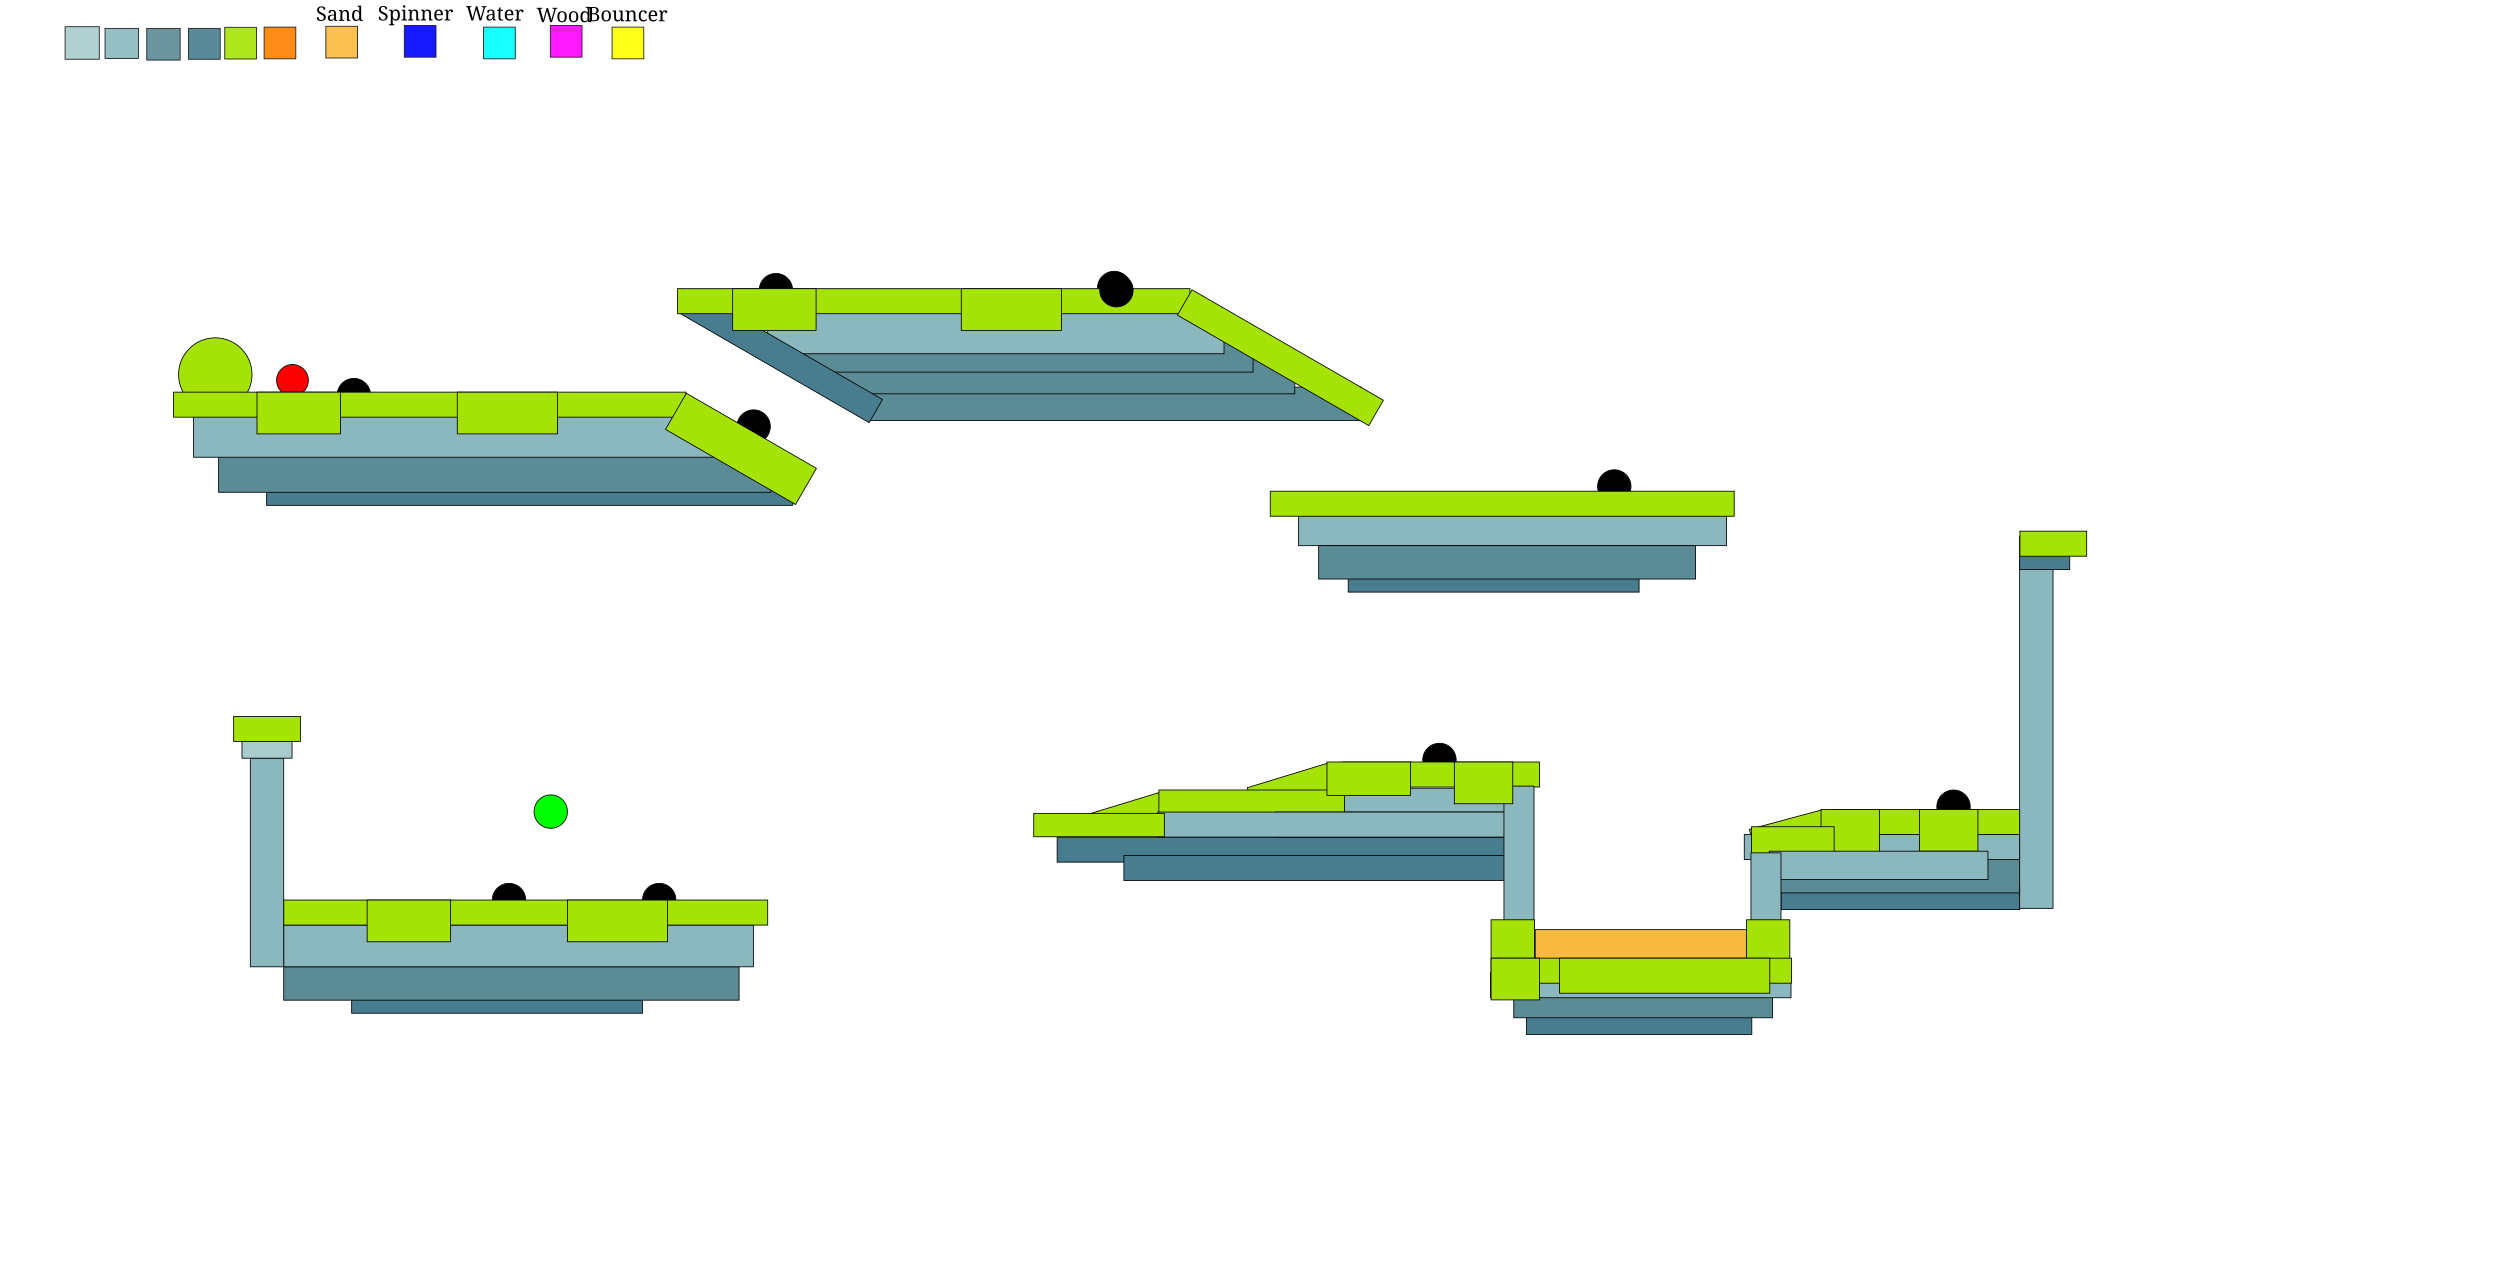
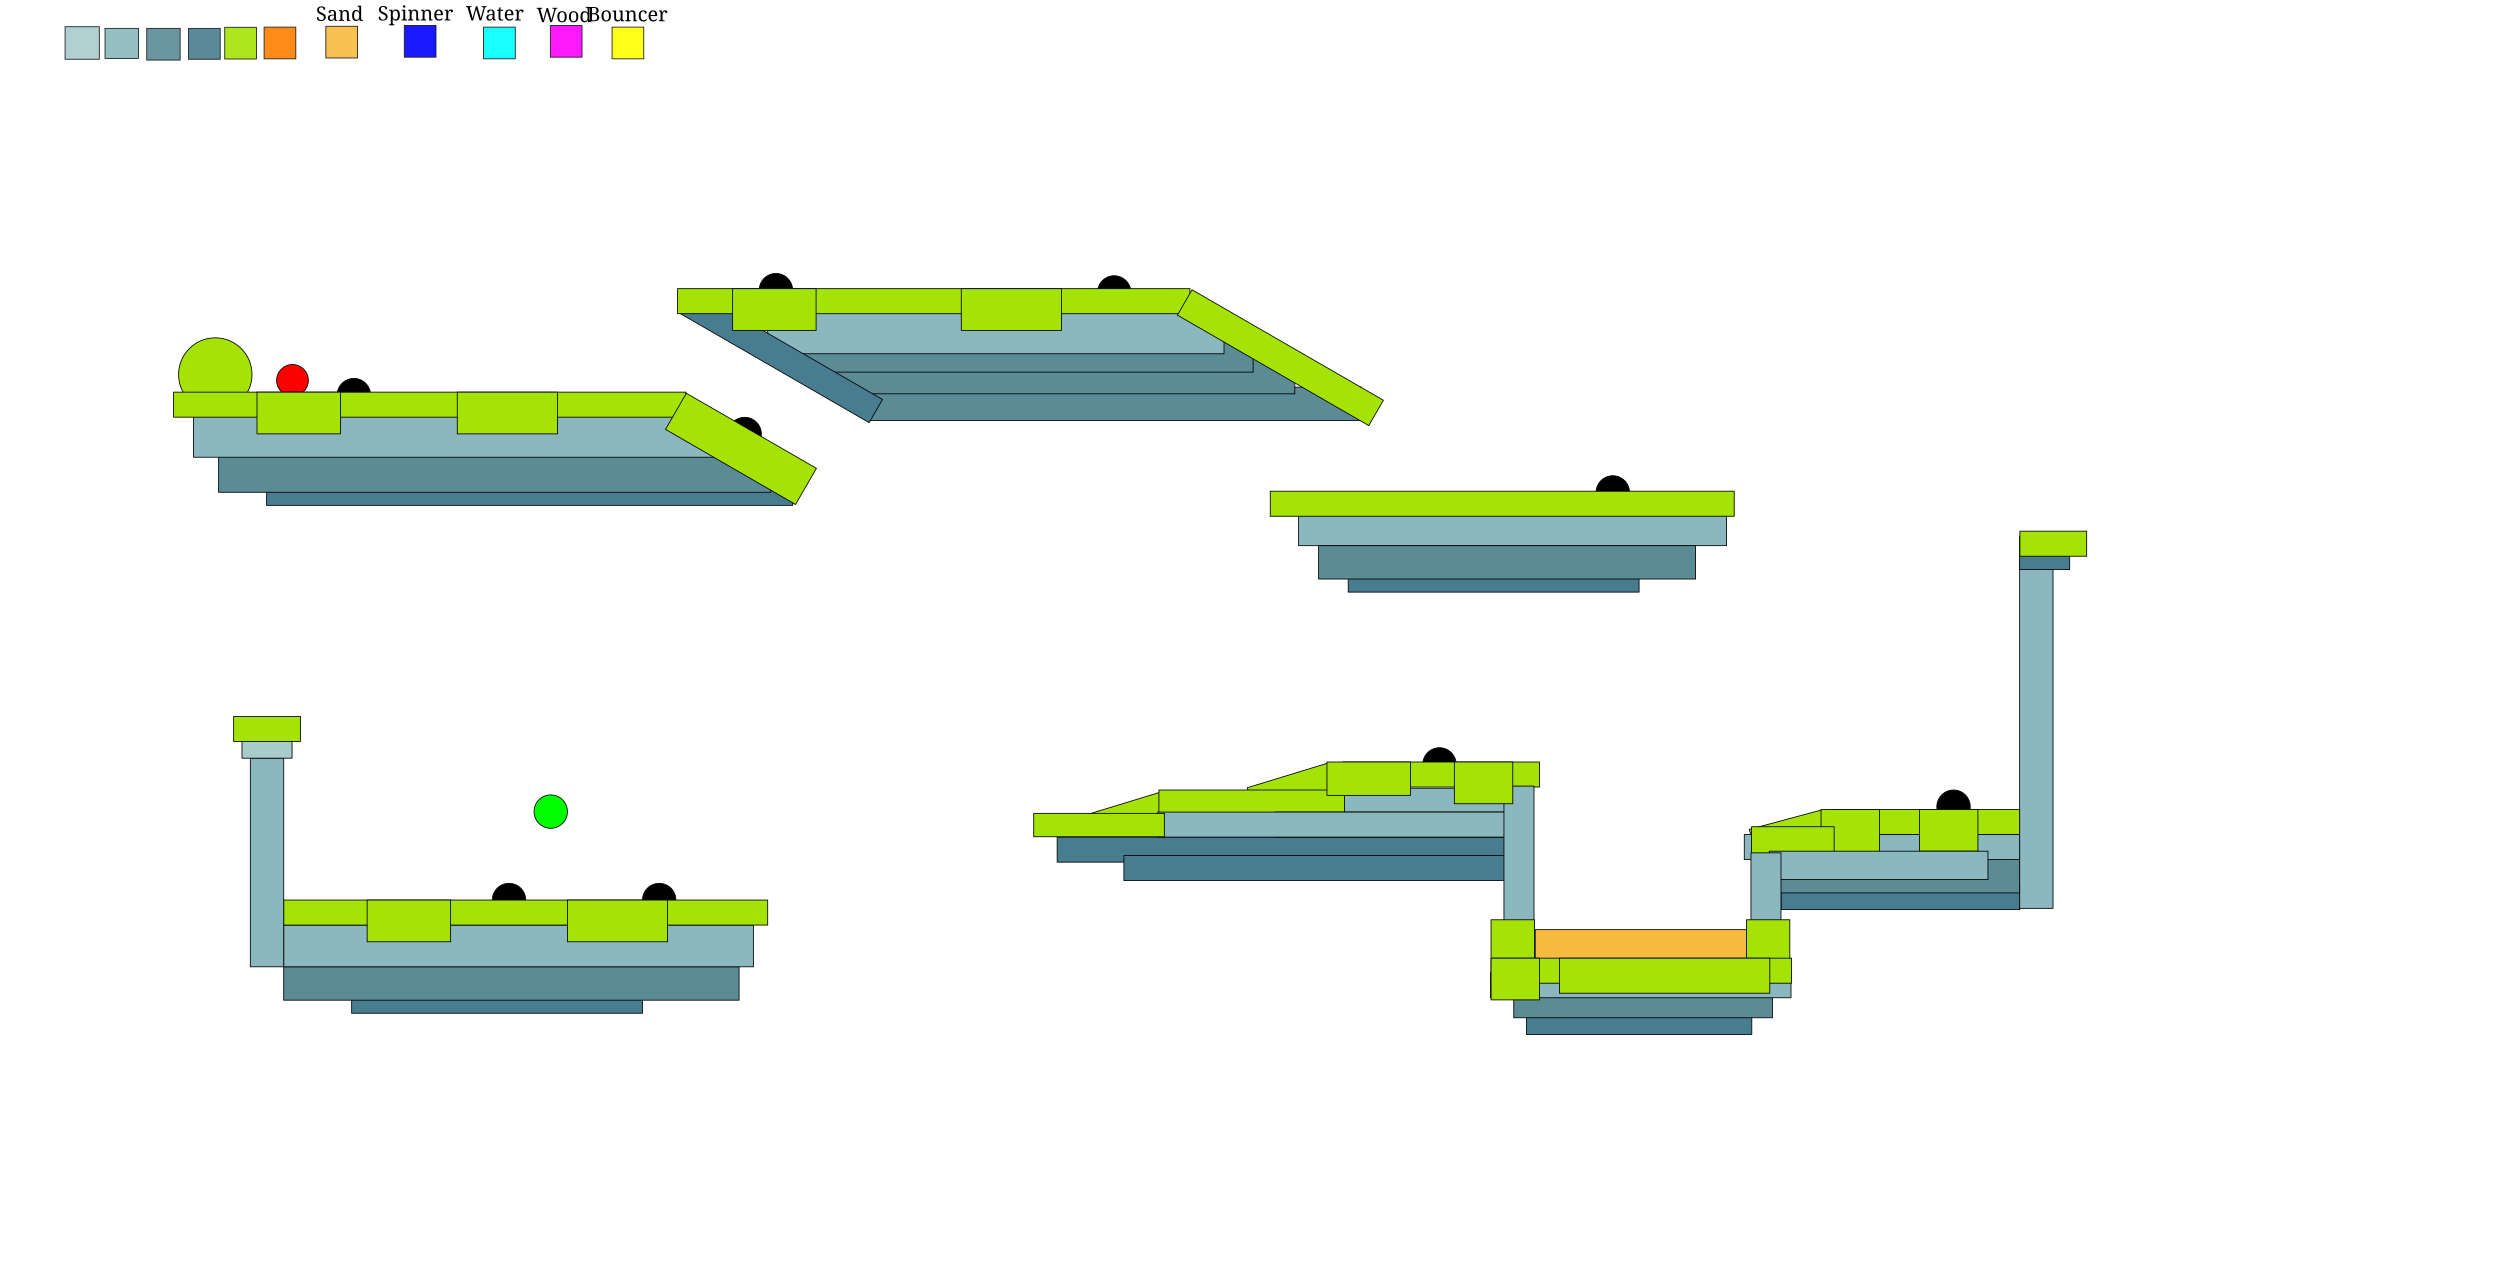
<svg xmlns="http://www.w3.org/2000/svg" width="2996" height="1529">
  <g class="layer">
-     <ellipse class="tree1" cx="1335.25" cy="345.11" fill="#000000" id="svg_33" rx="20" ry="20" stroke="#000" />
-     <ellipse class="grass1" cx="903.11" cy="511.18" fill="#000000" id="svg_17" rx="20" ry="20" stroke="#000" transform="matrix(1 0 0 1 0 0)" />
+     <ellipse class="tree2" cx="1335.25" cy="350.47" fill="#000000" id="svg_33" rx="20" ry="20" stroke="#000" transform="matrix(1 0 0 1 0 0)" />
+     <ellipse class="grass1" cx="892.4" cy="520.11" fill="#000000" id="svg_17" rx="20" ry="20" stroke="#000" transform="matrix(1 0 0 1 0 0)" />
    <rect fill="#5b8b95" height="40" id="svg_92" stroke="#000" width="589.71" x="1042" y="463.94" />
-     <ellipse class="grass2" cx="1934.57" cy="582.98" fill="#000000" id="svg_6" rx="20" ry="20" stroke="#000" />
+     <ellipse class="grass2" cx="1932.78" cy="590.12" fill="#000000" id="svg_6" rx="20" ry="20" stroke="#000" />
    <rect fill="#8bb8be" height="50" id="svg_85" stroke="#000" width="512.86" x="1556.26" y="603.92" />
    <rect fill="#487d8f" height="40" id="svg_83" stroke="#000" width="348.57" x="1615.69" y="669.58" />
    <rect fill="#5b8b95" height="40" id="svg_84" stroke="#000" width="451.71" x="1580.26" y="653.92" />
    <rect fill="#a5e306" height="30" id="svg_82" stroke="#000" width="556" x="1522.28" y="588.66" />
    <rect fill="#5b8b95" height="48" id="svg_76" stroke="#000" width="557.71" x="994" y="423.94" />
    <rect fill="#5b8b95" height="40" id="svg_69" stroke="#000" width="545.71" x="956" y="405.94" />
    <rect fill="#8bb8be" height="50" id="svg_70" stroke="#000" width="546.86" x="920" y="373.94" />
    <rect fill="#487d8f" height="32" id="svg_75" stroke="#000" transform="rotate(30 935.433 426.745)" width="263.55" x="803.66" y="410.75" />
    <ellipse class="grass1" cx="790" cy="1078.61" fill="#000000" id="svg_5" rx="20" ry="20" stroke="#000" transform="matrix(1 0 0 1 0 0)" />
    <ellipse class="tree1" cx="610" cy="1078.61" fill="#000000" id="svg_3" rx="20" ry="20" stroke="#000" />
    <rect fill="#487d8f" height="30" id="svg_34" stroke="#000" width="538" x="1266.89" y="1003.18" />
    <rect fill="#487d8f" height="30" id="svg_89" stroke="#000" width="464" x="1346.89" y="1025.18" />
    <rect fill="#487d8f" height="40" id="svg_24" stroke="#000" width="348.57" x="421.43" y="1174.26" />
    <rect fill="#5b8b95" height="40" id="svg_23" stroke="#000" width="545.71" x="340" y="1158.61" />
    <ellipse cx="660" cy="972.61" fill="#00ff00" id="svg_16" rx="20" ry="20" stroke="#000" />
    <rect fill="#8bb8be" height="50" id="svg_10" stroke="#000" width="562.86" x="340" y="1108.61" />
    <rect fill="#a5e306" height="30" id="svg_9" stroke="#000" width="580" x="340" y="1078.61" />
    <rect fill="#5b8b95" height="38" id="svg_11" opacity="0.9" stroke="#000" width="40" x="175.88" y="34" />
    <rect fill="#487d8f" height="37" id="svg_15" opacity="0.9" stroke="#000" width="38" x="225.88" y="34" />
    <rect fill="#8bb8be" height="250" id="svg_19" stroke="#000" width="40" x="300" y="908.61" />
    <rect fill="#8bb8be" height="418" id="svg_20" stroke="#000" width="40" x="2420.34" y="670.57" />
    <rect fill="#8bb8be" height="36" id="svg_21" opacity="0.9" stroke="#000" width="40" x="125.88" y="34" />
    <rect fill="#a5e306" height="38" id="svg_22" opacity="0.9" stroke="#000" width="38" x="269.32" y="32.71" />
    <rect fill="#a5e306" height="50" id="svg_35" stroke="#000" width="100" x="440" y="1078.61" />
    <rect fill="#a8cbcc" height="39" id="svg_1" opacity="0.9" stroke="#000" width="41" x="78" y="32" />
    <rect fill="#8bb8be" height="30" id="svg_12" stroke="#000" width="276.86" x="1560.03" y="944.61" />
    <rect fill="#a5e306" height="40" id="svg_86" stroke="#000" transform="rotate(-17 1548.67 948.416)" width="100.63" x="1498.36" y="928.42" />
    <rect fill="#a5e306" height="23.53" id="svg_87" stroke="#000" transform="rotate(-17 1348.26 974.541)" width="100.63" x="1297.95" y="962.78" />
    <rect fill="#a5e306" height="40" id="svg_4" stroke="#000" width="222.52" x="1388.82" y="946.74" />
    <rect fill="#5b8b95" height="30" id="svg_8" stroke="#000" width="284.29" x="1528.61" y="973.18" />
-     <ellipse class="tree1" cx="2341.11" cy="966.75" fill="#000000" id="svg_2" rx="20" ry="20" stroke="#000" />
-     <ellipse class="grass2" cx="1725.06" cy="910.71" fill="#000000" id="svg_18" rx="20" ry="20" stroke="#000" />
+     <ellipse class="tree3" cx="2341.11" cy="966.75" fill="#000000" id="svg_2" rx="20" ry="20" stroke="#000" transform="matrix(1 0 0 1 0 0)" />
+     <ellipse class="grass2" cx="1725.06" cy="916.07" fill="#000000" id="svg_18" rx="20" ry="20" stroke="#000" transform="matrix(1 0 0 1 0 0)" />
    <rect fill="#a5e306" height="30" id="svg_13" stroke="#000" width="235.71" x="1609.18" y="913.18" />
    <rect fill="#a5e306" height="50" id="svg_26" stroke="#000" width="120" x="680" y="1078.61" />
    <rect fill="#487d8f" height="30" id="svg_40" stroke="#000" width="286" x="2134.34" y="1060.07" />
    <rect fill="#5b8b95" height="46" id="svg_41" stroke="#000" width="310" x="2110.34" y="1024.07" />
    <rect fill="#a5e306" height="40.54" id="svg_90" stroke="#000" transform="rotate(-15 2144.73 1001.9)" width="89.31" x="2100.08" y="981.63" />
    <rect fill="#8bb8be" height="30" id="svg_42" stroke="#000" width="330" x="2090.34" y="1000.07" />
    <rect fill="#a5e306" height="30" id="svg_43" stroke="#000" width="226" x="2194.34" y="970.07" />
    <rect fill="#a5e306" height="40" id="svg_44" stroke="#000" width="100" x="1590.23" y="913.18" />
    <rect fill="#a5e306" height="54" id="svg_46" stroke="#000" width="70" x="2182.34" y="970.07" />
    <rect fill="#a5e306" height="50" id="svg_47" stroke="#000" width="70" x="2300.34" y="970.07" />
    <rect fill="#487d8f" height="40" id="svg_28" stroke="#000" width="60" x="2420.34" y="642.57" />
    <rect fill="#a5e306" height="30" id="svg_27" stroke="#000" width="80" x="2420.67" y="636.57" />
    <rect fill="#a8cbcc" height="40" id="svg_29" stroke="#000" width="60" x="290" y="868.61" />
    <rect fill="#a5e306" height="30" id="svg_25" stroke="#000" width="80" x="280" y="858.61" />
    <rect fill="#ff7f00" height="38" id="svg_30" opacity="0.9" stroke="#000" width="38" x="316.5" y="32.5" />
    <rect fill="#f7ba3e" height="38" id="svg_159" opacity="0.9" stroke="#000" width="38" x="390.5" y="31.5" />
    <text fill="#000000" font-family="Serif" font-size="24" id="svg_160" stroke="#000" stroke-width="0" text-anchor="middle" x="407" xml:space="preserve" y="25">Sand</text>
    <rect fill="#0000ff" height="38" id="svg_161" opacity="0.9" stroke="#000" width="38" x="484.5" y="30.5" />
    <text fill="#000000" font-family="Serif" font-size="24" id="svg_162" stroke="#000" stroke-width="0" text-anchor="middle" x="498" xml:space="preserve" y="24.5">Spinner</text>
    <rect fill="#00ffff" height="38" id="svg_164" opacity="0.9" stroke="#000" width="38" x="579.5" y="32.5" />
    <text fill="#000000" font-family="Serif" font-size="24" id="svg_165" stroke="#000" stroke-width="0" text-anchor="middle" x="593.01" xml:space="preserve" y="24.5">Water</text>
    <rect fill="#ff00ff" height="38" id="svg_166" opacity="0.9" stroke="#000" width="38" x="659.5" y="30.5" />
    <text fill="#000000" font-family="Serif" font-size="24" id="svg_167" stroke="#000" stroke-width="0" text-anchor="middle" x="676.01" xml:space="preserve" y="26.5">Wood</text>
    <rect fill="#ffff00" height="38" id="svg_168" opacity="0.9" stroke="#000" width="38" x="733.5" y="32.5" />
    <text fill="#000000" font-family="Serif" font-size="24" id="svg_169" stroke="#000" stroke-width="0" text-anchor="middle" x="752" xml:space="preserve" y="25.5">Bouncer</text>
    <rect fill="#8bb8be" height="30" id="svg_7" stroke="#000" width="420.86" x="1387.46" y="973.18" />
    <rect fill="#a5e306" height="40.54" id="svg_14" stroke="#000" width="98.93" x="2099.09" y="990.76" />
    <rect fill="#8bb8be" height="34" id="svg_31" stroke="#000" width="262" x="2120.34" y="1020.07" />
    <rect fill="#8bb8be" height="156" id="svg_37" stroke="#000" width="36" x="2098.34" y="1022.05" />
    <rect fill="#f7ba3e" height="56" id="svg_38" stroke="#000" width="258" x="1839.82" y="1114.09" />
    <rect fill="#8bb8be" height="220" id="svg_32" stroke="#000" width="36" x="1802.34" y="942.05" />
    <rect fill="#a5e306" height="50" id="svg_45" stroke="#000" width="70" x="1742.89" y="913.18" />
    <rect fill="#a5e306" height="72" id="svg_48" stroke="#000" width="52" x="1786.89" y="1102.27" />
    <rect fill="#a5e306" height="72" id="svg_49" stroke="#000" width="52" x="2092.92" y="1102.27" />
    <rect fill="#487d8f" height="30" id="svg_50" stroke="#000" width="270" x="1829.36" y="1209.7" />
    <rect fill="#5b8b95" height="46" id="svg_51" stroke="#000" width="310" x="1814.1" y="1173.7" />
    <rect fill="#8bb8be" height="30" id="svg_52" stroke="#000" width="360" x="1786.34" y="1165.7" />
    <rect fill="#a5e306" height="30" id="svg_53" stroke="#000" width="358" x="1788.92" y="1148.27" />
    <rect fill="#a5e306" height="42" id="svg_54" stroke="#000" width="252" x="1868.92" y="1148.27" />
    <rect fill="#a5e306" height="50" id="svg_55" stroke="#000" width="58" x="1786.89" y="1148.27" />
    <ellipse cx="350.5" cy="455.85" fill="#ff0000" id="svg_56" rx="19" ry="19" stroke="#000" />
    <ellipse class="grass1" cx="424.07" cy="473.51" fill="#000000" id="svg_57" rx="20" ry="20" stroke="#000" />
    <rect fill="#487d8f" height="40" id="svg_59" stroke="#000" width="630.57" x="319.5" y="565.6" />
    <rect fill="#5b8b95" height="48" id="svg_60" stroke="#000" width="661.71" x="262" y="541.94" />
    <ellipse cx="258" cy="448.85" fill="#a5e306" id="svg_78" rx="44" ry="44" stroke="#000" />
    <rect fill="#8bb8be" height="50" id="svg_61" stroke="#000" width="628.86" x="232" y="497.94" />
    <rect fill="#a5e306" height="30" id="svg_62" stroke="#000" width="614" x="208" y="469.94" />
    <rect fill="#a5e306" height="50" id="svg_63" stroke="#000" width="100" x="308" y="469.94" />
    <rect fill="#a5e306" height="50" id="svg_64" stroke="#000" width="120" x="548" y="469.94" />
    <rect fill="#a5e306" height="50" id="svg_65" stroke="#000" transform="rotate(30 887.964 537.933)" width="179.96" x="797.98" y="512.93" />
    <ellipse class="grass1" cx="929.86" cy="347.73" fill="#000000" id="svg_66" rx="20" ry="20" stroke="#000" />
    <rect fill="#a5e306" height="30" id="svg_71" stroke="#000" width="614" x="812" y="345.94" />
    <rect fill="#a5e306" height="50" id="svg_72" stroke="#000" width="100" x="878" y="345.94" />
    <rect fill="#a5e306" height="50" id="svg_73" stroke="#000" width="120" x="1152" y="345.94" />
    <rect fill="#a5e306" height="35.07" id="svg_74" stroke="#000" transform="rotate(30 1534.42 428.674)" width="264.78" x="1402.03" y="411.14" />
    <rect fill="#a5e306" height="28" id="svg_88" stroke="#000" width="156.52" x="1238.82" y="974.74" />
-     <ellipse class="tree1" cx="1337.92" cy="347.79" fill="#000000" id="svg_36" rx="20" ry="20" stroke="#000" />
  </g>
</svg>
